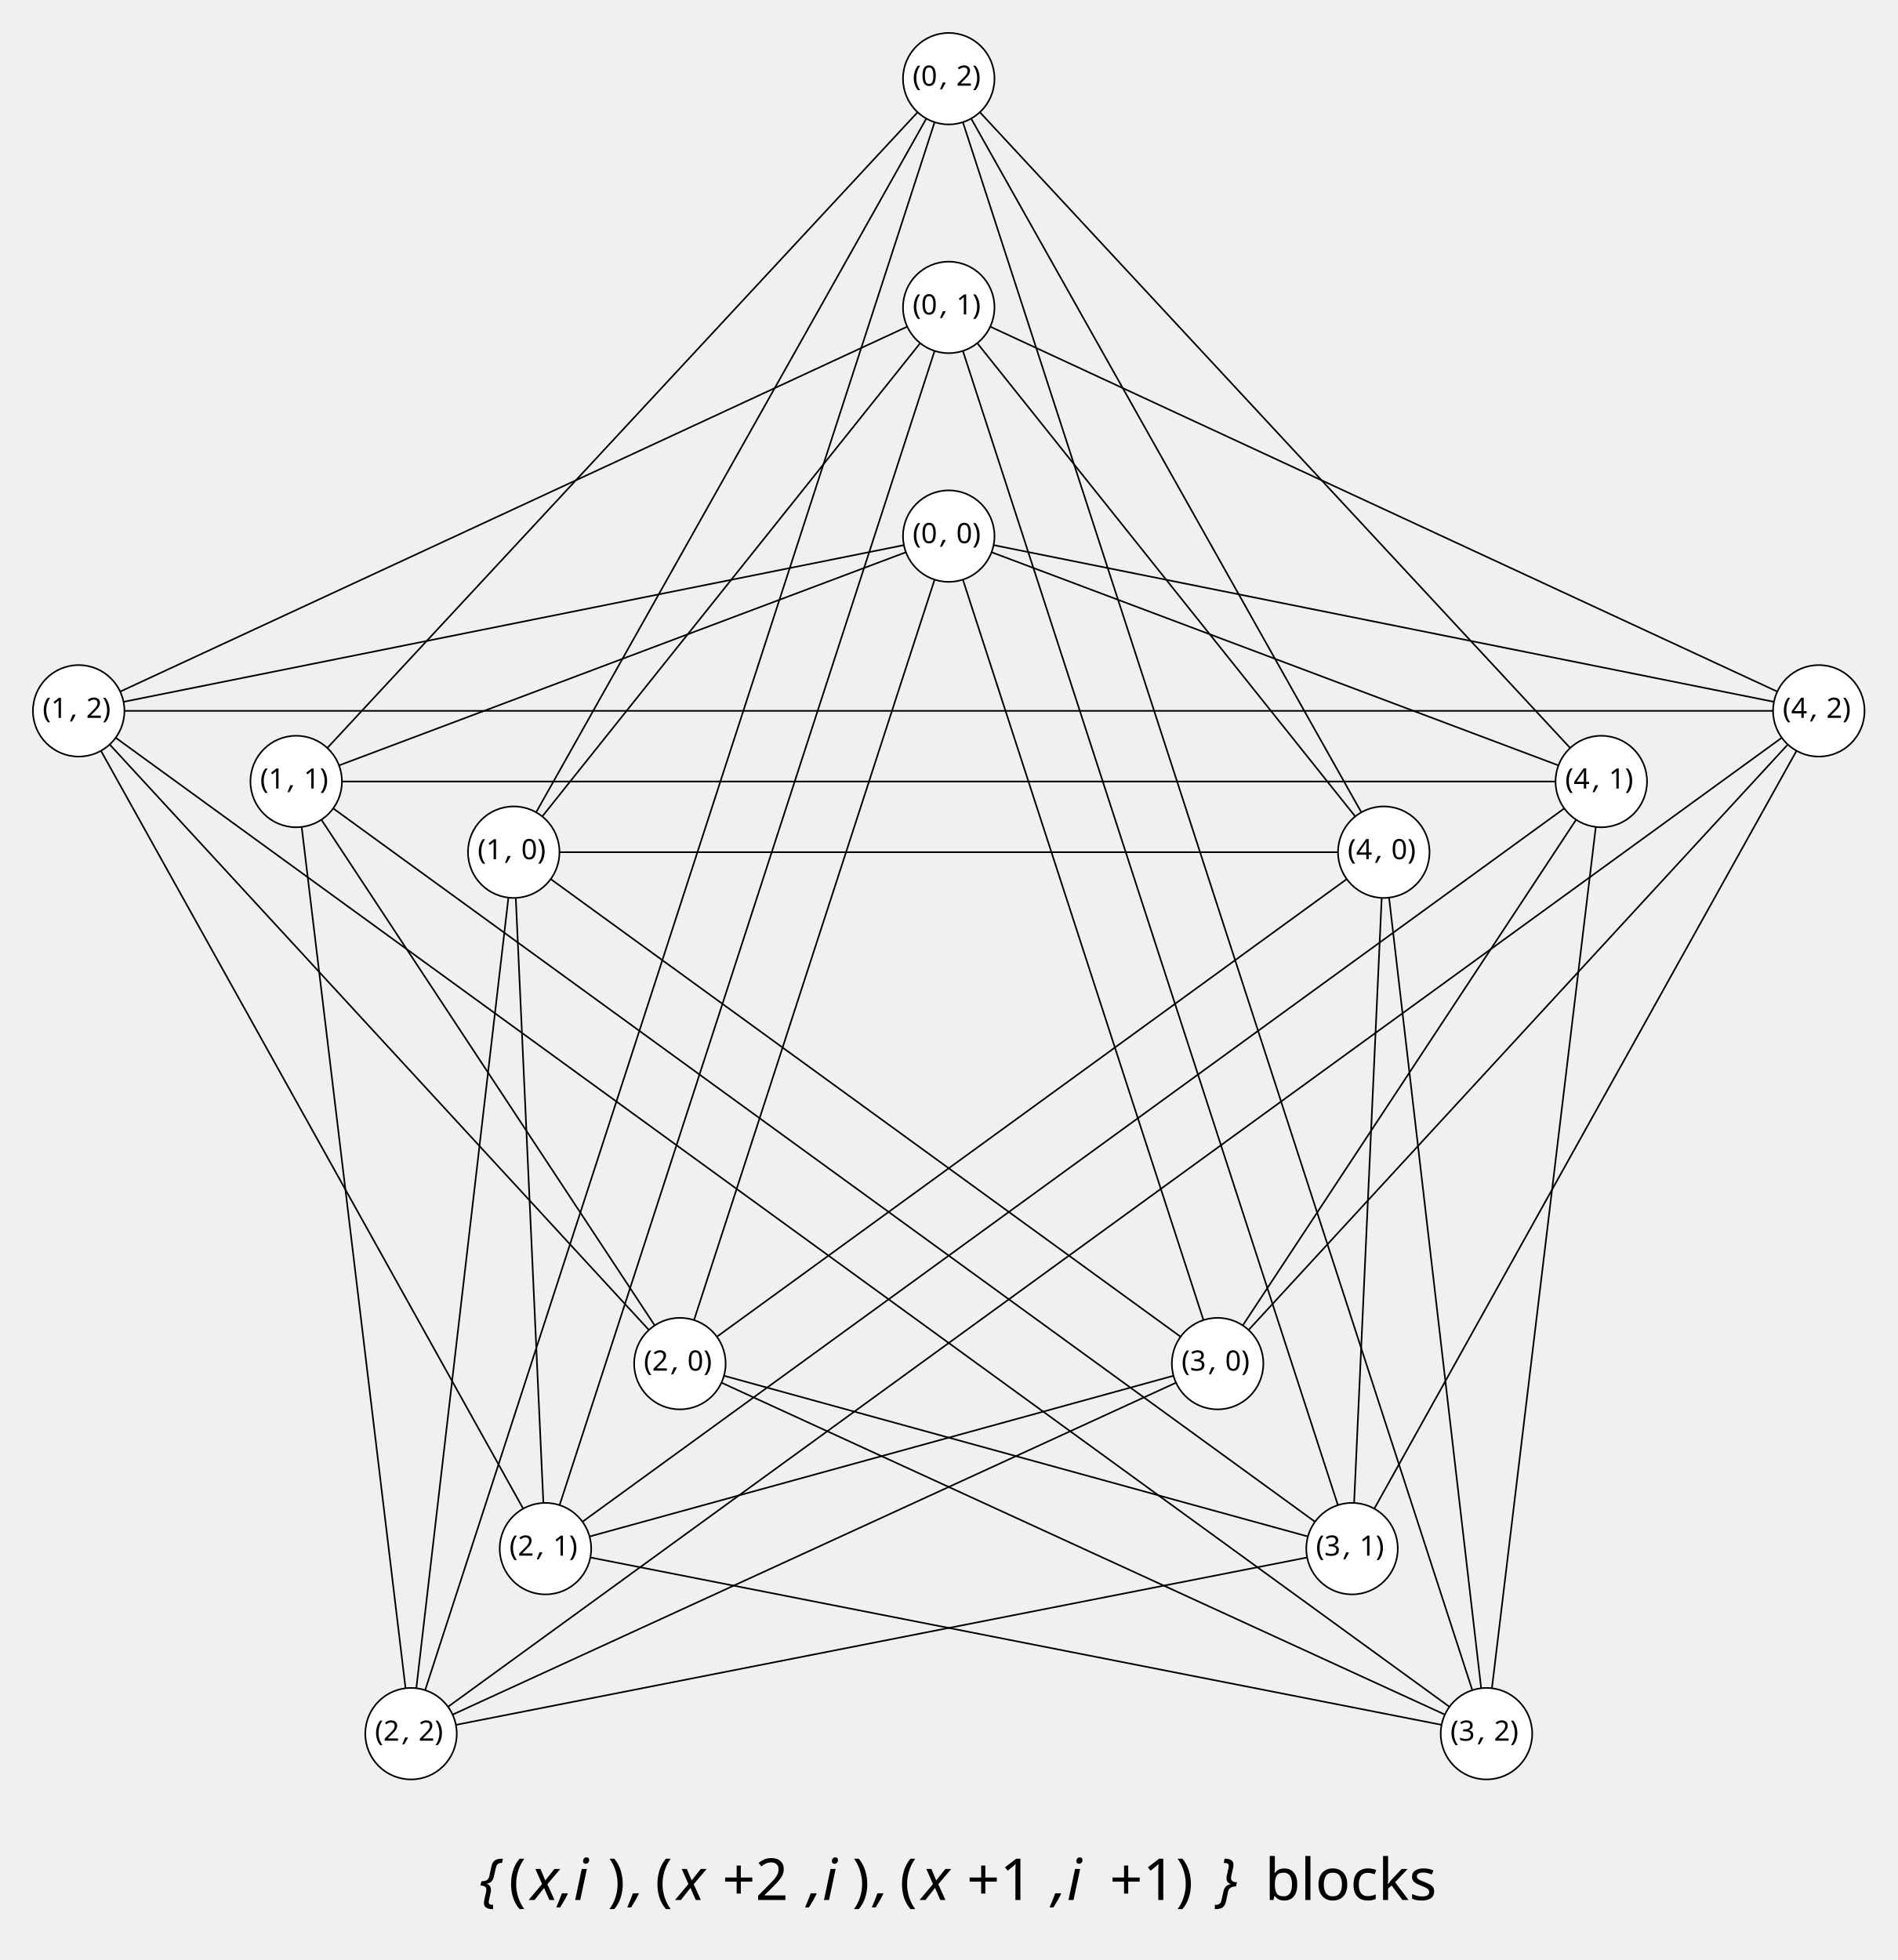
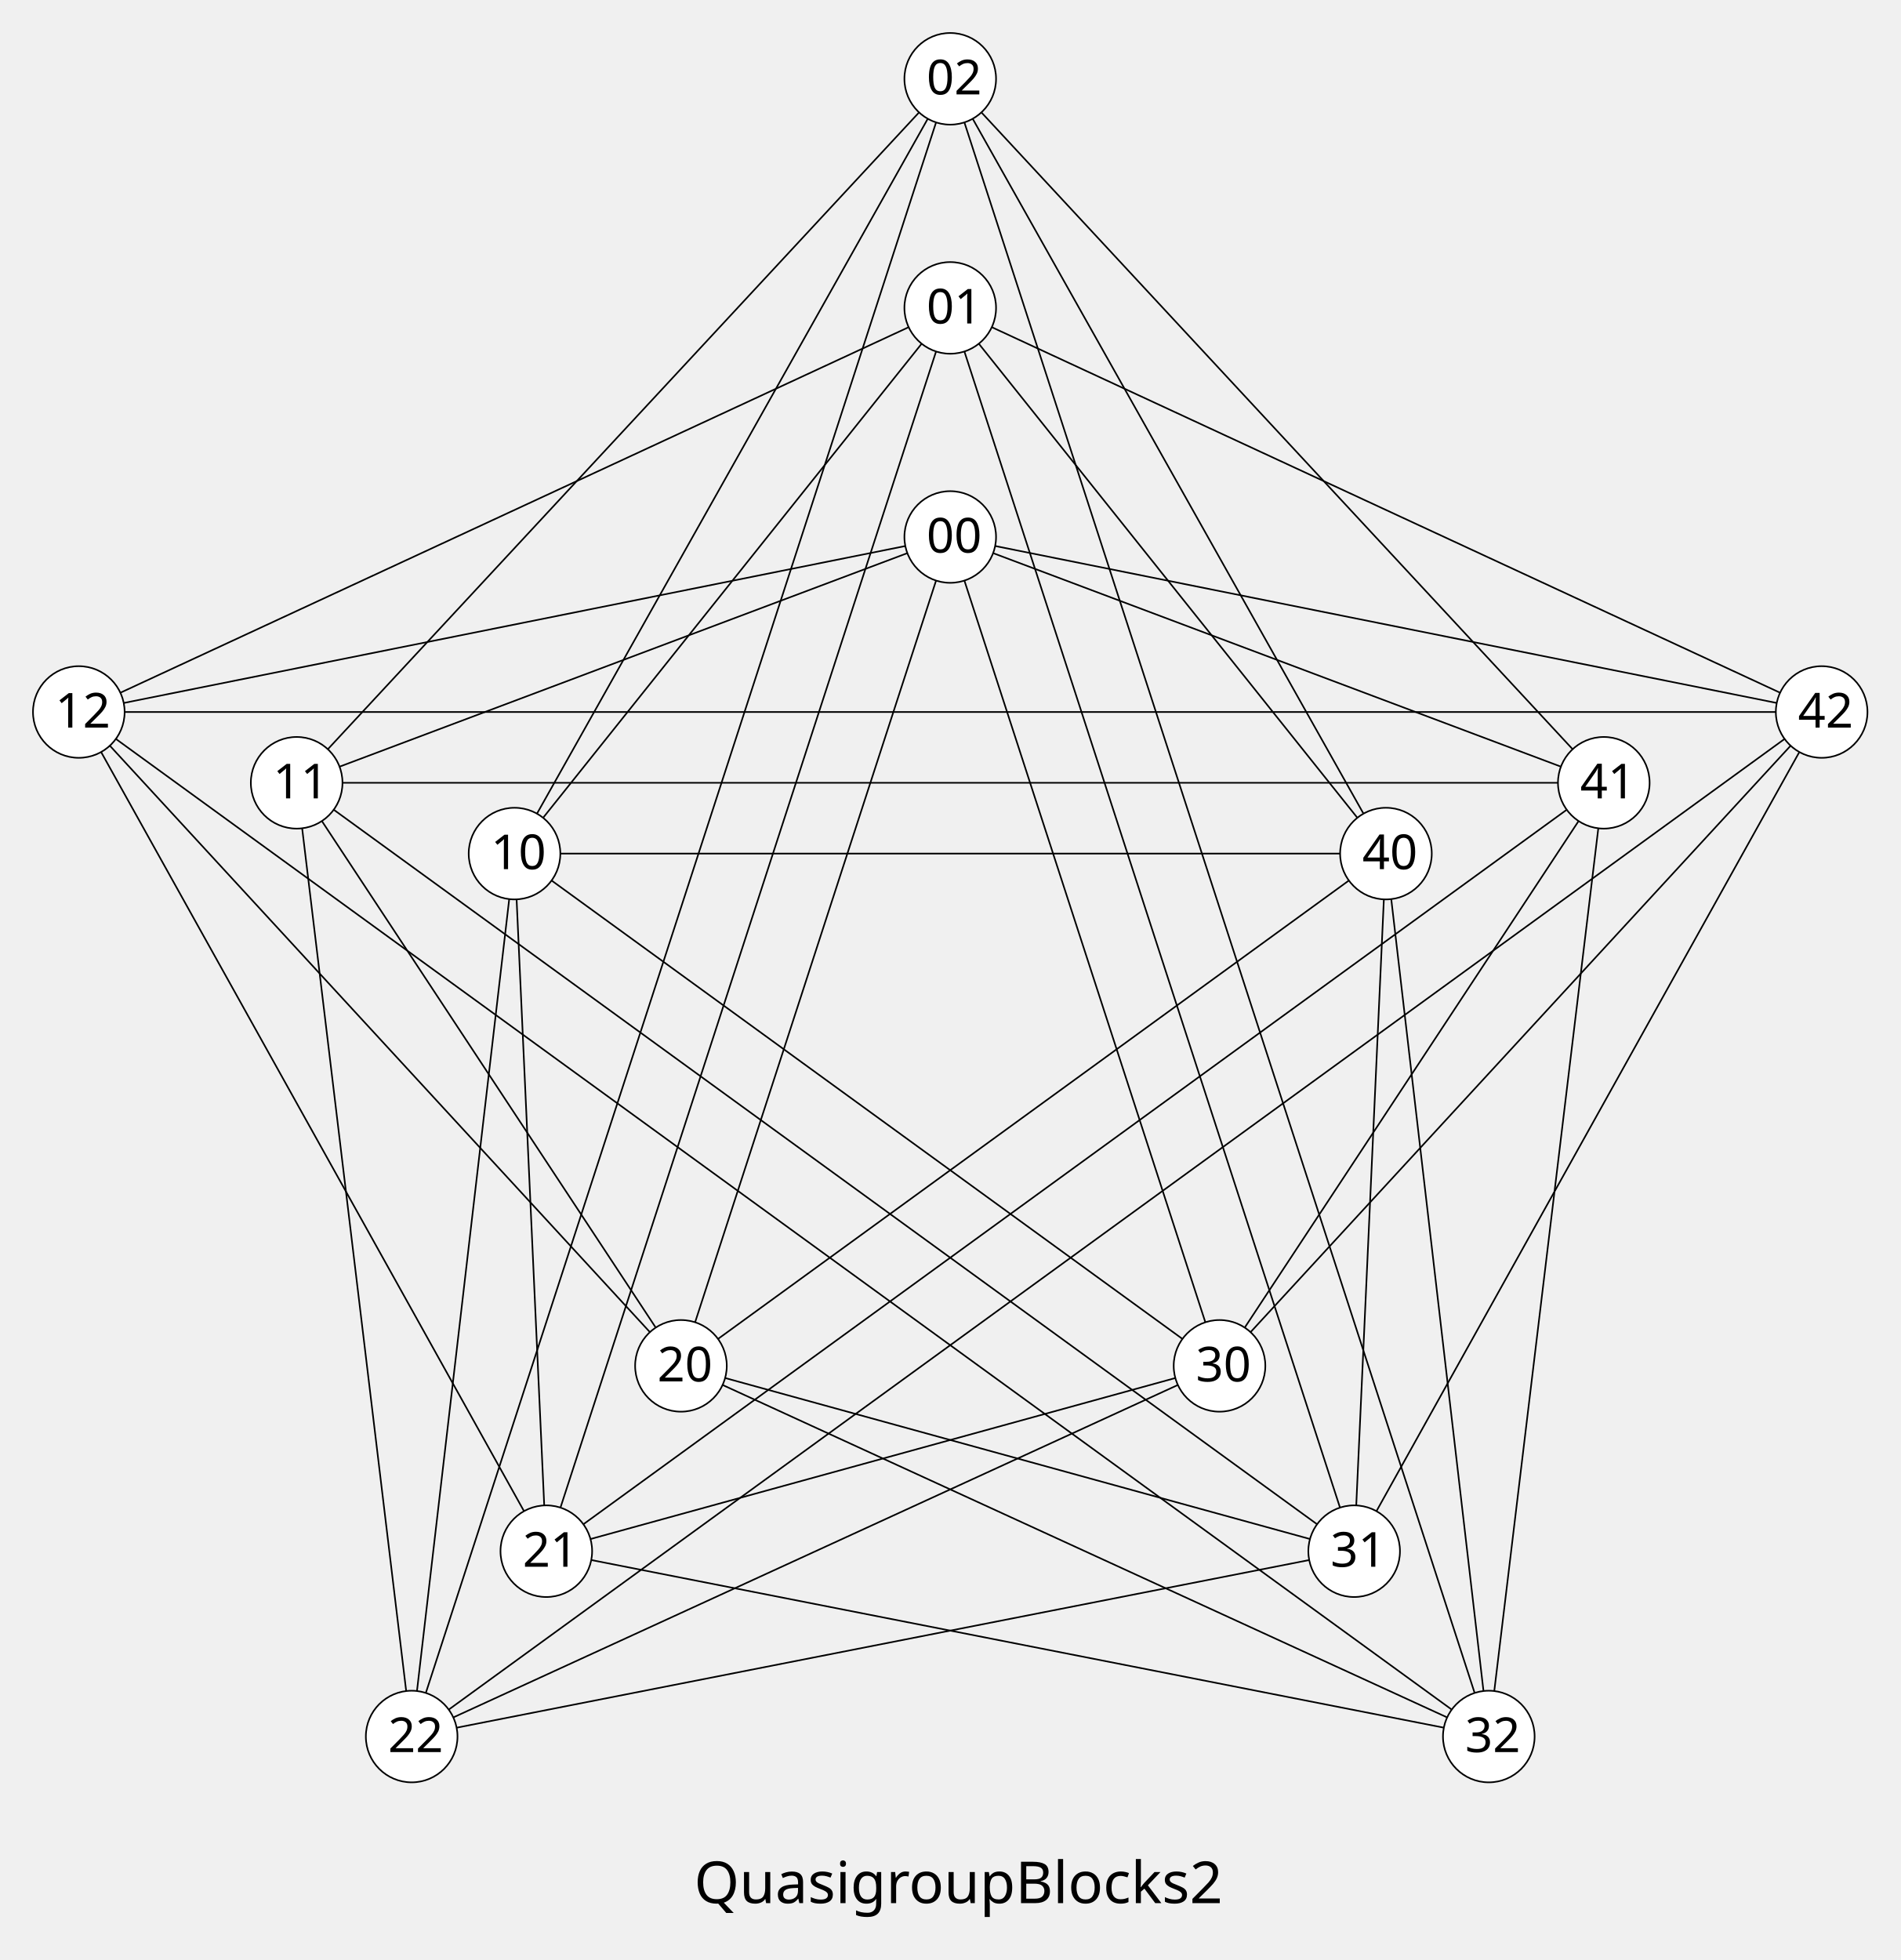
- <svg xmlns="http://www.w3.org/2000/svg" version="1.1" width="470.365" height="485.846" viewBox="0 0 470.365 485.846">
+ <svg xmlns="http://www.w3.org/2000/svg" version="1.1" width="470.365" height="485.049" viewBox="0 0 470.365 485.049">
  <path transform="matrix(1,0,0,-1,235.182,246.28)" stroke-width=".399" stroke-linecap="butt" stroke-miterlimit="10" stroke-linejoin="miter" fill="none" stroke="#000000" d="M0 113.387-66.647-91.733-161.758 52.559Z" />
  <path transform="matrix(1,0,0,-1,235.182,246.28)" stroke-width=".399" stroke-linecap="butt" stroke-miterlimit="10" stroke-linejoin="miter" fill="none" stroke="#000000" d="M-107.839 35.039 66.647-91.733-99.971-137.599Z" />
  <path transform="matrix(1,0,0,-1,235.182,246.28)" stroke-width=".399" stroke-linecap="butt" stroke-miterlimit="10" stroke-linejoin="miter" fill="none" stroke="#000000" d="M-66.647-91.733 107.839 35.039 99.971-137.599Z" />
  <path transform="matrix(1,0,0,-1,235.182,246.28)" stroke-width=".399" stroke-linecap="butt" stroke-miterlimit="10" stroke-linejoin="miter" fill="none" stroke="#000000" d="M66.647-91.733 0 113.387 161.758 52.559Z" />
  <path transform="matrix(1,0,0,-1,235.182,246.28)" stroke-width=".399" stroke-linecap="butt" stroke-miterlimit="10" stroke-linejoin="miter" fill="none" stroke="#000000" d="M107.839 35.039H-107.839L0 170.081Z" />
  <path transform="matrix(1,0,0,-1,235.182,246.28)" stroke-width=".399" stroke-linecap="butt" stroke-miterlimit="10" stroke-linejoin="miter" fill="none" stroke="#000000" d="M0 170.081-99.971-137.599-215.677 70.078Z" />
  <path transform="matrix(1,0,0,-1,235.182,246.28)" stroke-width=".399" stroke-linecap="butt" stroke-miterlimit="10" stroke-linejoin="miter" fill="none" stroke="#000000" d="M-161.758 52.559 99.971-137.599-133.294-183.465Z" />
  <path transform="matrix(1,0,0,-1,235.182,246.28)" stroke-width=".399" stroke-linecap="butt" stroke-miterlimit="10" stroke-linejoin="miter" fill="none" stroke="#000000" d="M-99.971-137.599 161.758 52.559 133.294-183.465Z" />
  <path transform="matrix(1,0,0,-1,235.182,246.28)" stroke-width=".399" stroke-linecap="butt" stroke-miterlimit="10" stroke-linejoin="miter" fill="none" stroke="#000000" d="M99.971-137.599 0 170.081 215.677 70.078Z" />
  <path transform="matrix(1,0,0,-1,235.182,246.28)" stroke-width=".399" stroke-linecap="butt" stroke-miterlimit="10" stroke-linejoin="miter" fill="none" stroke="#000000" d="M161.758 52.559H-161.758L0 226.774Z" />
  <path transform="matrix(1,0,0,-1,235.182,246.28)" stroke-width=".399" stroke-linecap="butt" stroke-miterlimit="10" stroke-linejoin="miter" fill="none" stroke="#000000" d="M0 226.774-133.294-183.465-107.839 35.039Z" />
  <path transform="matrix(1,0,0,-1,235.182,246.28)" stroke-width=".399" stroke-linecap="butt" stroke-miterlimit="10" stroke-linejoin="miter" fill="none" stroke="#000000" d="M-215.677 70.078 133.294-183.465-66.647-91.733Z" />
  <path transform="matrix(1,0,0,-1,235.182,246.28)" stroke-width=".399" stroke-linecap="butt" stroke-miterlimit="10" stroke-linejoin="miter" fill="none" stroke="#000000" d="M-133.294-183.465 215.677 70.078 66.647-91.733Z" />
  <path transform="matrix(1,0,0,-1,235.182,246.28)" stroke-width=".399" stroke-linecap="butt" stroke-miterlimit="10" stroke-linejoin="miter" fill="none" stroke="#000000" d="M133.294-183.465 0 226.774 107.839 35.039Z" />
  <path transform="matrix(1,0,0,-1,235.182,246.28)" stroke-width=".399" stroke-linecap="butt" stroke-miterlimit="10" stroke-linejoin="miter" fill="none" stroke="#000000" d="M215.677 70.078H-215.677L0 113.387Z" />
  <path transform="matrix(1,0,0,-1,235.182,246.28)" d="M11.339 113.387C11.339 119.65 6.262 124.726 0 124.726-6.262 124.726-11.339 119.65-11.339 113.387-11.339 107.125-6.262 102.049 0 102.049 6.262 102.049 11.339 107.125 11.339 113.387ZM0 113.387" fill="#ffffff" />
  <path transform="matrix(1,0,0,-1,235.182,246.28)" stroke-width=".399" stroke-linecap="butt" stroke-miterlimit="10" stroke-linejoin="miter" fill="none" stroke="#000000" d="M11.339 113.387C11.339 119.65 6.262 124.726 0 124.726-6.262 124.726-11.339 119.65-11.339 113.387-11.339 107.125-6.262 102.049 0 102.049 6.262 102.049 11.339 107.125 11.339 113.387ZM0 113.387" />
-   <text xml:space="preserve" transform="matrix(1 0 -0 1 .00001525879 485.846)" font-size="6.974" font-family="Computer Modern">
-     <tspan y="-351.208" x="226.234 229.344">(0</tspan>
-   </text>
-   <text xml:space="preserve" transform="matrix(1 0 -0 1 .00001525879 485.846)" font-size="6.974" font-family="Computer Modern" font-style="italic">
-     <tspan y="-351.208" x="233.319">,</tspan>
-   </text>
-   <text xml:space="preserve" transform="matrix(1 0 -0 1 .00001525879 485.846)" font-size="6.974" font-family="Computer Modern">
-     <tspan y="-351.208" x="237.043 241.018">0)</tspan>
+   <text xml:space="preserve" transform="matrix(1 0 -0 1 .00001525879 485.049)" font-size="11.955" font-family="Computer Modern">
+     <tspan y="-348.303" x="229.329 235.187">00</tspan>
  </text>
  <path transform="matrix(1,0,0,-1,235.182,246.28)" d="M-96.5 35.039C-96.5 41.301-101.576 46.378-107.839 46.378-114.101 46.378-119.177 41.301-119.177 35.039-119.177 28.777-114.101 23.7-107.839 23.7-101.576 23.7-96.5 28.777-96.5 35.039ZM-107.839 35.039" fill="#ffffff" />
  <path transform="matrix(1,0,0,-1,235.182,246.28)" stroke-width=".399" stroke-linecap="butt" stroke-miterlimit="10" stroke-linejoin="miter" fill="none" stroke="#000000" d="M-96.5 35.039C-96.5 41.301-101.576 46.378-107.839 46.378-114.101 46.378-119.177 41.301-119.177 35.039-119.177 28.777-114.101 23.7-107.839 23.7-101.576 23.7-96.5 28.777-96.5 35.039ZM-107.839 35.039" />
-   <text xml:space="preserve" transform="matrix(1 0 -0 1 0 485.846)" font-size="6.974" font-family="Computer Modern">
-     <tspan y="-272.861" x="118.397 121.507">(1</tspan>
-   </text>
-   <text xml:space="preserve" transform="matrix(1 0 -0 1 0 485.846)" font-size="6.974" font-family="Computer Modern" font-style="italic">
-     <tspan y="-272.861" x="125.482">,</tspan>
-   </text>
-   <text xml:space="preserve" transform="matrix(1 0 -0 1 0 485.846)" font-size="6.974" font-family="Computer Modern">
-     <tspan y="-272.861" x="129.206 133.181">0)</tspan>
+   <text xml:space="preserve" transform="matrix(1 0 -0 1 .000007629395 485.049)" font-size="11.955" font-family="Computer Modern">
+     <tspan y="-269.955" x="121.492 127.35">10</tspan>
  </text>
  <path transform="matrix(1,0,0,-1,235.182,246.28)" d="M-55.308-91.733C-55.308-85.47-60.385-80.394-66.647-80.394-72.909-80.394-77.986-85.47-77.986-91.733-77.986-97.995-72.909-103.071-66.647-103.071-60.385-103.071-55.308-97.995-55.308-91.733ZM-66.647-91.733" fill="#ffffff" />
  <path transform="matrix(1,0,0,-1,235.182,246.28)" stroke-width=".399" stroke-linecap="butt" stroke-miterlimit="10" stroke-linejoin="miter" fill="none" stroke="#000000" d="M-55.308-91.733C-55.308-85.47-60.385-80.394-66.647-80.394-72.909-80.394-77.986-85.47-77.986-91.733-77.986-97.995-72.909-103.071-66.647-103.071-60.385-103.071-55.308-97.995-55.308-91.733ZM-66.647-91.733" />
-   <text xml:space="preserve" transform="matrix(1 0 -0 1 .00001525879 485.846)" font-size="6.974" font-family="Computer Modern">
-     <tspan y="-146.091" x="159.588 162.698">(2</tspan>
-   </text>
-   <text xml:space="preserve" transform="matrix(1 0 -0 1 .00001525879 485.846)" font-size="6.974" font-family="Computer Modern" font-style="italic">
-     <tspan y="-146.091" x="166.673">,</tspan>
-   </text>
-   <text xml:space="preserve" transform="matrix(1 0 -0 1 .00001525879 485.846)" font-size="6.974" font-family="Computer Modern">
-     <tspan y="-146.091" x="170.397 174.372">0)</tspan>
+   <text xml:space="preserve" transform="matrix(1 0 -0 1 .00001525879 485.049)" font-size="11.955" font-family="Computer Modern">
+     <tspan y="-143.185" x="162.683 168.541">20</tspan>
  </text>
  <path transform="matrix(1,0,0,-1,235.182,246.28)" d="M77.986-91.733C77.986-85.47 72.909-80.394 66.647-80.394 60.385-80.394 55.308-85.47 55.308-91.733 55.308-97.995 60.385-103.071 66.647-103.071 72.909-103.071 77.986-97.995 77.986-91.733ZM66.647-91.733" fill="#ffffff" />
  <path transform="matrix(1,0,0,-1,235.182,246.28)" stroke-width=".399" stroke-linecap="butt" stroke-miterlimit="10" stroke-linejoin="miter" fill="none" stroke="#000000" d="M77.986-91.733C77.986-85.47 72.909-80.394 66.647-80.394 60.385-80.394 55.308-85.47 55.308-91.733 55.308-97.995 60.385-103.071 66.647-103.071 72.909-103.071 77.986-97.995 77.986-91.733ZM66.647-91.733" />
-   <text xml:space="preserve" transform="matrix(1 0 -0 1 0 485.846)" font-size="6.974" font-family="Computer Modern">
-     <tspan y="-146.091" x="292.881 295.991">(3</tspan>
-   </text>
-   <text xml:space="preserve" transform="matrix(1 0 -0 1 0 485.846)" font-size="6.974" font-family="Computer Modern" font-style="italic">
-     <tspan y="-146.091" x="299.966">,</tspan>
-   </text>
-   <text xml:space="preserve" transform="matrix(1 0 -0 1 0 485.846)" font-size="6.974" font-family="Computer Modern">
-     <tspan y="-146.091" x="303.69 307.665">0)</tspan>
+   <text xml:space="preserve" transform="matrix(1 0 -0 1 0 485.049)" font-size="11.955" font-family="Computer Modern">
+     <tspan y="-143.185" x="295.976 301.834">30</tspan>
  </text>
  <path transform="matrix(1,0,0,-1,235.182,246.28)" d="M119.177 35.039C119.177 41.301 114.101 46.378 107.839 46.378 101.576 46.378 96.5 41.301 96.5 35.039 96.5 28.777 101.576 23.7 107.839 23.7 114.101 23.7 119.177 28.777 119.177 35.039ZM107.839 35.039" fill="#ffffff" />
  <path transform="matrix(1,0,0,-1,235.182,246.28)" stroke-width=".399" stroke-linecap="butt" stroke-miterlimit="10" stroke-linejoin="miter" fill="none" stroke="#000000" d="M119.177 35.039C119.177 41.301 114.101 46.378 107.839 46.378 101.576 46.378 96.5 41.301 96.5 35.039 96.5 28.777 101.576 23.7 107.839 23.7 114.101 23.7 119.177 28.777 119.177 35.039ZM107.839 35.039" />
-   <text xml:space="preserve" transform="matrix(1 0 -0 1 .00003051758 485.846)" font-size="6.974" font-family="Computer Modern">
-     <tspan y="-272.861" x="334.072 337.182">(4</tspan>
-   </text>
-   <text xml:space="preserve" transform="matrix(1 0 -0 1 .00003051758 485.846)" font-size="6.974" font-family="Computer Modern" font-style="italic">
-     <tspan y="-272.861" x="341.157">,</tspan>
-   </text>
-   <text xml:space="preserve" transform="matrix(1 0 -0 1 .00003051758 485.846)" font-size="6.974" font-family="Computer Modern">
-     <tspan y="-272.861" x="344.881 348.856">0)</tspan>
+   <text xml:space="preserve" transform="matrix(1 0 -0 1 0 485.049)" font-size="11.955" font-family="Computer Modern">
+     <tspan y="-269.955" x="337.167 343.025">40</tspan>
  </text>
  <path transform="matrix(1,0,0,-1,235.182,246.28)" d="M11.339 170.081C11.339 176.343 6.262 181.42 0 181.42-6.262 181.42-11.339 176.343-11.339 170.081-11.339 163.819-6.262 158.742 0 158.742 6.262 158.742 11.339 163.819 11.339 170.081ZM0 170.081" fill="#ffffff" />
  <path transform="matrix(1,0,0,-1,235.182,246.28)" stroke-width=".399" stroke-linecap="butt" stroke-miterlimit="10" stroke-linejoin="miter" fill="none" stroke="#000000" d="M11.339 170.081C11.339 176.343 6.262 181.42 0 181.42-6.262 181.42-11.339 176.343-11.339 170.081-11.339 163.819-6.262 158.742 0 158.742 6.262 158.742 11.339 163.819 11.339 170.081ZM0 170.081" />
-   <text xml:space="preserve" transform="matrix(1 0 -0 1 .00001525879 485.846)" font-size="6.974" font-family="Computer Modern">
-     <tspan y="-407.901" x="226.234 229.344">(0</tspan>
-   </text>
-   <text xml:space="preserve" transform="matrix(1 0 -0 1 .00001525879 485.846)" font-size="6.974" font-family="Computer Modern" font-style="italic">
-     <tspan y="-407.901" x="233.319">,</tspan>
-   </text>
-   <text xml:space="preserve" transform="matrix(1 0 -0 1 .00001525879 485.846)" font-size="6.974" font-family="Computer Modern">
-     <tspan y="-407.901" x="237.043 241.018">1)</tspan>
+   <text xml:space="preserve" transform="matrix(1 0 -0 1 .00001525879 485.049)" font-size="11.955" font-family="Computer Modern">
+     <tspan y="-404.995" x="229.329 235.187">01</tspan>
  </text>
  <path transform="matrix(1,0,0,-1,235.182,246.28)" d="M-150.419 52.559C-150.419 58.821-155.496 63.897-161.758 63.897-168.02 63.897-173.097 58.821-173.097 52.559-173.097 46.296-168.02 41.22-161.758 41.22-155.496 41.22-150.419 46.296-150.419 52.559ZM-161.758 52.559" fill="#ffffff" />
  <path transform="matrix(1,0,0,-1,235.182,246.28)" stroke-width=".399" stroke-linecap="butt" stroke-miterlimit="10" stroke-linejoin="miter" fill="none" stroke="#000000" d="M-150.419 52.559C-150.419 58.821-155.496 63.897-161.758 63.897-168.02 63.897-173.097 58.821-173.097 52.559-173.097 46.296-168.02 41.22-161.758 41.22-155.496 41.22-150.419 46.296-150.419 52.559ZM-161.758 52.559" />
-   <text xml:space="preserve" transform="matrix(1 0 -0 1 .000007629395 485.846)" font-size="6.974" font-family="Computer Modern">
-     <tspan y="-290.38" x="64.479 67.589">(1</tspan>
-   </text>
-   <text xml:space="preserve" transform="matrix(1 0 -0 1 .000007629395 485.846)" font-size="6.974" font-family="Computer Modern" font-style="italic">
-     <tspan y="-290.38" x="71.564">,</tspan>
-   </text>
-   <text xml:space="preserve" transform="matrix(1 0 -0 1 .000007629395 485.846)" font-size="6.974" font-family="Computer Modern">
-     <tspan y="-290.38" x="75.288 79.263">1)</tspan>
+   <text xml:space="preserve" transform="matrix(1 0 -0 1 .000007629395 485.049)" font-size="11.955" font-family="Computer Modern">
+     <tspan y="-287.475" x="67.574 73.432">11</tspan>
  </text>
  <path transform="matrix(1,0,0,-1,235.182,246.28)" d="M-88.632-137.599C-88.632-131.337-93.708-126.26-99.971-126.26-106.233-126.26-111.309-131.337-111.309-137.599-111.309-143.861-106.233-148.938-99.971-148.938-93.708-148.938-88.632-143.861-88.632-137.599ZM-99.971-137.599" fill="#ffffff" />
  <path transform="matrix(1,0,0,-1,235.182,246.28)" stroke-width=".399" stroke-linecap="butt" stroke-miterlimit="10" stroke-linejoin="miter" fill="none" stroke="#000000" d="M-88.632-137.599C-88.632-131.337-93.708-126.26-99.971-126.26-106.233-126.26-111.309-131.337-111.309-137.599-111.309-143.861-106.233-148.938-99.971-148.938-93.708-148.938-88.632-143.861-88.632-137.599ZM-99.971-137.599" />
-   <text xml:space="preserve" transform="matrix(1 0 -0 1 .000007629395 485.846)" font-size="6.974" font-family="Computer Modern">
-     <tspan y="-100.225" x="126.265 129.375">(2</tspan>
-   </text>
-   <text xml:space="preserve" transform="matrix(1 0 -0 1 .000007629395 485.846)" font-size="6.974" font-family="Computer Modern" font-style="italic">
-     <tspan y="-100.225" x="133.35">,</tspan>
-   </text>
-   <text xml:space="preserve" transform="matrix(1 0 -0 1 .000007629395 485.846)" font-size="6.974" font-family="Computer Modern">
-     <tspan y="-100.225" x="137.074 141.049">1)</tspan>
+   <text xml:space="preserve" transform="matrix(1 0 -0 1 .00001525879 485.049)" font-size="11.955" font-family="Computer Modern">
+     <tspan y="-97.32" x="129.36 135.218">21</tspan>
  </text>
  <path transform="matrix(1,0,0,-1,235.182,246.28)" d="M111.309-137.599C111.309-131.337 106.233-126.26 99.971-126.26 93.708-126.26 88.632-131.337 88.632-137.599 88.632-143.861 93.708-148.938 99.971-148.938 106.233-148.938 111.309-143.861 111.309-137.599ZM99.971-137.599" fill="#ffffff" />
  <path transform="matrix(1,0,0,-1,235.182,246.28)" stroke-width=".399" stroke-linecap="butt" stroke-miterlimit="10" stroke-linejoin="miter" fill="none" stroke="#000000" d="M111.309-137.599C111.309-131.337 106.233-126.26 99.971-126.26 93.708-126.26 88.632-131.337 88.632-137.599 88.632-143.861 93.708-148.938 99.971-148.938 106.233-148.938 111.309-143.861 111.309-137.599ZM99.971-137.599" />
-   <text xml:space="preserve" transform="matrix(1 0 -0 1 0 485.846)" font-size="6.974" font-family="Computer Modern">
-     <tspan y="-100.225" x="326.204 329.314">(3</tspan>
-   </text>
-   <text xml:space="preserve" transform="matrix(1 0 -0 1 0 485.846)" font-size="6.974" font-family="Computer Modern" font-style="italic">
-     <tspan y="-100.225" x="333.289">,</tspan>
-   </text>
-   <text xml:space="preserve" transform="matrix(1 0 -0 1 0 485.846)" font-size="6.974" font-family="Computer Modern">
-     <tspan y="-100.225" x="337.013 340.988">1)</tspan>
+   <text xml:space="preserve" transform="matrix(1 0 -0 1 0 485.049)" font-size="11.955" font-family="Computer Modern">
+     <tspan y="-97.32" x="329.299 335.157">31</tspan>
  </text>
  <path transform="matrix(1,0,0,-1,235.182,246.28)" d="M173.097 52.559C173.097 58.821 168.02 63.897 161.758 63.897 155.496 63.897 150.419 58.821 150.419 52.559 150.419 46.296 155.496 41.22 161.758 41.22 168.02 41.22 173.097 46.296 173.097 52.559ZM161.758 52.559" fill="#ffffff" />
  <path transform="matrix(1,0,0,-1,235.182,246.28)" stroke-width=".399" stroke-linecap="butt" stroke-miterlimit="10" stroke-linejoin="miter" fill="none" stroke="#000000" d="M173.097 52.559C173.097 58.821 168.02 63.897 161.758 63.897 155.496 63.897 150.419 58.821 150.419 52.559 150.419 46.296 155.496 41.22 161.758 41.22 168.02 41.22 173.097 46.296 173.097 52.559ZM161.758 52.559" />
-   <text xml:space="preserve" transform="matrix(1 0 -0 1 0 485.846)" font-size="6.974" font-family="Computer Modern">
-     <tspan y="-290.38" x="387.99 391.1">(4</tspan>
-   </text>
-   <text xml:space="preserve" transform="matrix(1 0 -0 1 0 485.846)" font-size="6.974" font-family="Computer Modern" font-style="italic">
-     <tspan y="-290.38" x="395.075">,</tspan>
-   </text>
-   <text xml:space="preserve" transform="matrix(1 0 -0 1 0 485.846)" font-size="6.974" font-family="Computer Modern">
-     <tspan y="-290.38" x="398.799 402.774">1)</tspan>
+   <text xml:space="preserve" transform="matrix(1 0 -0 1 .00003051758 485.049)" font-size="11.955" font-family="Computer Modern">
+     <tspan y="-287.475" x="391.085 396.943">41</tspan>
  </text>
  <path transform="matrix(1,0,0,-1,235.182,246.28)" d="M11.339 226.774C11.339 233.037 6.262 238.113 0 238.113-6.262 238.113-11.339 233.037-11.339 226.774-11.339 220.512-6.262 215.436 0 215.436 6.262 215.436 11.339 220.512 11.339 226.774ZM0 226.774" fill="#ffffff" />
  <path transform="matrix(1,0,0,-1,235.182,246.28)" stroke-width=".399" stroke-linecap="butt" stroke-miterlimit="10" stroke-linejoin="miter" fill="none" stroke="#000000" d="M11.339 226.774C11.339 233.037 6.262 238.113 0 238.113-6.262 238.113-11.339 233.037-11.339 226.774-11.339 220.512-6.262 215.436 0 215.436 6.262 215.436 11.339 220.512 11.339 226.774ZM0 226.774" />
-   <text xml:space="preserve" transform="matrix(1 0 -0 1 .00001525879 485.846)" font-size="6.974" font-family="Computer Modern">
-     <tspan y="-464.594" x="226.234 229.344">(0</tspan>
-   </text>
-   <text xml:space="preserve" transform="matrix(1 0 -0 1 .00001525879 485.846)" font-size="6.974" font-family="Computer Modern" font-style="italic">
-     <tspan y="-464.594" x="233.319">,</tspan>
-   </text>
-   <text xml:space="preserve" transform="matrix(1 0 -0 1 .00001525879 485.846)" font-size="6.974" font-family="Computer Modern">
-     <tspan y="-464.594" x="237.043 241.018">2)</tspan>
+   <text xml:space="preserve" transform="matrix(1 0 -0 1 .00001525879 485.049)" font-size="11.955" font-family="Computer Modern">
+     <tspan y="-461.688" x="229.329 235.187">02</tspan>
  </text>
  <path transform="matrix(1,0,0,-1,235.182,246.28)" d="M-204.339 70.078C-204.339 76.34-209.415 81.417-215.677 81.417-221.94 81.417-227.016 76.34-227.016 70.078-227.016 63.816-221.94 58.739-215.677 58.739-209.415 58.739-204.339 63.816-204.339 70.078ZM-215.677 70.078" fill="#ffffff" />
  <path transform="matrix(1,0,0,-1,235.182,246.28)" stroke-width=".399" stroke-linecap="butt" stroke-miterlimit="10" stroke-linejoin="miter" fill="none" stroke="#000000" d="M-204.339 70.078C-204.339 76.34-209.415 81.417-215.677 81.417-221.94 81.417-227.016 76.34-227.016 70.078-227.016 63.816-221.94 58.739-215.677 58.739-209.415 58.739-204.339 63.816-204.339 70.078ZM-215.677 70.078" />
-   <text xml:space="preserve" transform="matrix(1 0 -0 1 .00001239777 485.846)" font-size="6.974" font-family="Computer Modern">
-     <tspan y="-307.9" x="10.56 13.67">(1</tspan>
-   </text>
-   <text xml:space="preserve" transform="matrix(1 0 -0 1 .00001239777 485.846)" font-size="6.974" font-family="Computer Modern" font-style="italic">
-     <tspan y="-307.9" x="17.645">,</tspan>
-   </text>
-   <text xml:space="preserve" transform="matrix(1 0 -0 1 .00001239777 485.846)" font-size="6.974" font-family="Computer Modern">
-     <tspan y="-307.9" x="21.369 25.344">2)</tspan>
+   <text xml:space="preserve" transform="matrix(1 0 -0 1 .00001430512 485.049)" font-size="11.955" font-family="Computer Modern">
+     <tspan y="-304.994" x="13.655 19.513">12</tspan>
  </text>
  <path transform="matrix(1,0,0,-1,235.182,246.28)" d="M-121.956-183.465C-121.956-177.203-127.032-172.127-133.294-172.127-139.557-172.127-144.633-177.203-144.633-183.465-144.633-189.728-139.557-194.804-133.294-194.804-127.032-194.804-121.956-189.728-121.956-183.465ZM-133.294-183.465" fill="#ffffff" />
  <path transform="matrix(1,0,0,-1,235.182,246.28)" stroke-width=".399" stroke-linecap="butt" stroke-miterlimit="10" stroke-linejoin="miter" fill="none" stroke="#000000" d="M-121.956-183.465C-121.956-177.203-127.032-172.127-133.294-172.127-139.557-172.127-144.633-177.203-144.633-183.465-144.633-189.728-139.557-194.804-133.294-194.804-127.032-194.804-121.956-189.728-121.956-183.465ZM-133.294-183.465" />
-   <text xml:space="preserve" transform="matrix(1 0 -0 1 0 485.846)" font-size="6.974" font-family="Computer Modern">
-     <tspan y="-54.36" x="92.942 96.052">(2</tspan>
-   </text>
-   <text xml:space="preserve" transform="matrix(1 0 -0 1 0 485.846)" font-size="6.974" font-family="Computer Modern" font-style="italic">
-     <tspan y="-54.36" x="100.027">,</tspan>
-   </text>
-   <text xml:space="preserve" transform="matrix(1 0 -0 1 0 485.846)" font-size="6.974" font-family="Computer Modern">
-     <tspan y="-54.36" x="103.751 107.726">2)</tspan>
+   <text xml:space="preserve" transform="matrix(1 0 -0 1 0 485.0491)" font-size="11.955" font-family="Computer Modern">
+     <tspan y="-51.454" x="96.037 101.895">22</tspan>
  </text>
  <path transform="matrix(1,0,0,-1,235.182,246.28)" d="M144.633-183.465C144.633-177.203 139.557-172.127 133.294-172.127 127.032-172.127 121.956-177.203 121.956-183.465 121.956-189.728 127.032-194.804 133.294-194.804 139.557-194.804 144.633-189.728 144.633-183.465ZM133.294-183.465" fill="#ffffff" />
  <path transform="matrix(1,0,0,-1,235.182,246.28)" stroke-width=".399" stroke-linecap="butt" stroke-miterlimit="10" stroke-linejoin="miter" fill="none" stroke="#000000" d="M144.633-183.465C144.633-177.203 139.557-172.127 133.294-172.127 127.032-172.127 121.956-177.203 121.956-183.465 121.956-189.728 127.032-194.804 133.294-194.804 139.557-194.804 144.633-189.728 144.633-183.465ZM133.294-183.465" />
-   <text xml:space="preserve" transform="matrix(1 0 -0 1 0 485.846)" font-size="6.974" font-family="Computer Modern">
-     <tspan y="-54.36" x="359.527 362.637">(3</tspan>
-   </text>
-   <text xml:space="preserve" transform="matrix(1 0 -0 1 0 485.846)" font-size="6.974" font-family="Computer Modern" font-style="italic">
-     <tspan y="-54.36" x="366.612">,</tspan>
-   </text>
-   <text xml:space="preserve" transform="matrix(1 0 -0 1 0 485.846)" font-size="6.974" font-family="Computer Modern">
-     <tspan y="-54.36" x="370.336 374.311">2)</tspan>
+   <text xml:space="preserve" transform="matrix(1 0 -0 1 0 485.0491)" font-size="11.955" font-family="Computer Modern">
+     <tspan y="-51.454" x="362.622 368.48">32</tspan>
  </text>
  <path transform="matrix(1,0,0,-1,235.182,246.28)" d="M227.016 70.078C227.016 76.34 221.94 81.417 215.677 81.417 209.415 81.417 204.339 76.34 204.339 70.078 204.339 63.816 209.415 58.739 215.677 58.739 221.94 58.739 227.016 63.816 227.016 70.078ZM215.677 70.078" fill="#ffffff" />
  <path transform="matrix(1,0,0,-1,235.182,246.28)" stroke-width=".399" stroke-linecap="butt" stroke-miterlimit="10" stroke-linejoin="miter" fill="none" stroke="#000000" d="M227.016 70.078C227.016 76.34 221.94 81.417 215.677 81.417 209.415 81.417 204.339 76.34 204.339 70.078 204.339 63.816 209.415 58.739 215.677 58.739 221.94 58.739 227.016 63.816 227.016 70.078ZM215.677 70.078" />
-   <text xml:space="preserve" transform="matrix(1 0 -0 1 0 485.846)" font-size="6.974" font-family="Computer Modern">
-     <tspan y="-307.9" x="441.909 445.019">(4</tspan>
+   <text xml:space="preserve" transform="matrix(1 0 -0 1 .00003051758 485.049)" font-size="11.955" font-family="Computer Modern">
+     <tspan y="-304.994" x="445.004 450.862">42</tspan>
  </text>
-   <text xml:space="preserve" transform="matrix(1 0 -0 1 0 485.846)" font-size="6.974" font-family="Computer Modern" font-style="italic">
-     <tspan y="-307.9" x="448.994">,</tspan>
-   </text>
-   <text xml:space="preserve" transform="matrix(1 0 -0 1 0 485.846)" font-size="6.974" font-family="Computer Modern">
-     <tspan y="-307.9" x="452.718 456.693">2)</tspan>
-   </text>
-   <text xml:space="preserve" transform="matrix(1 0 -0 1 .000007629395 485.846)" font-size="14.346" font-family="Computer Modern" font-style="italic">
-     <tspan y="-14.877" x="118.934">{</tspan>
-   </text>
-   <text xml:space="preserve" transform="matrix(1 0 -0 1 .000007629395 485.846)" font-size="14.346" font-family="Computer Modern">
-     <tspan y="-14.877" x="126.107">(</tspan>
-   </text>
-   <text xml:space="preserve" transform="matrix(1 0 -0 1 .000007629395 485.846)" font-size="14.346" font-family="Computer Modern" font-style="italic">
-     <tspan y="-14.877" x="131.573 139.549 145.847">x,i</tspan>
-   </text>
-   <text xml:space="preserve" transform="matrix(1 0 -0 1 .000007629395 485.846)" font-size="14.346" font-family="Computer Modern">
-     <tspan y="-14.877" x="150.639">)</tspan>
-   </text>
-   <text xml:space="preserve" transform="matrix(1 0 -0 1 .000007629395 485.846)" font-size="14.346" font-family="Computer Modern" font-style="italic">
-     <tspan y="-14.877" x="156.105">,</tspan>
-   </text>
-   <text xml:space="preserve" transform="matrix(1 0 -0 1 .000007629395 485.846)" font-size="14.346" font-family="Computer Modern">
-     <tspan y="-14.877" x="162.389">(</tspan>
-   </text>
-   <text xml:space="preserve" transform="matrix(1 0 -0 1 .000007629395 485.846)" font-size="14.346" font-family="Computer Modern" font-style="italic">
-     <tspan y="-14.877" x="167.855">x</tspan>
-   </text>
-   <text xml:space="preserve" transform="matrix(1 0 -0 1 .000007629395 485.846)" font-size="14.346" font-family="Computer Modern">
-     <tspan y="-14.877" x="179.03 193.147">+2</tspan>
-   </text>
-   <text xml:space="preserve" transform="matrix(1 0 -0 1 .000007629395 485.846)" font-size="14.346" font-family="Computer Modern" font-style="italic">
-     <tspan y="-14.877" x="200.177 206.46">,i</tspan>
-   </text>
-   <text xml:space="preserve" transform="matrix(1 0 -0 1 .000007629395 485.846)" font-size="14.346" font-family="Computer Modern">
-     <tspan y="-14.877" x="211.252">)</tspan>
-   </text>
-   <text xml:space="preserve" transform="matrix(1 0 -0 1 .000007629395 485.846)" font-size="14.346" font-family="Computer Modern" font-style="italic">
-     <tspan y="-14.877" x="216.718">,</tspan>
-   </text>
-   <text xml:space="preserve" transform="matrix(1 0 -0 1 .000007629395 485.846)" font-size="14.346" font-family="Computer Modern">
-     <tspan y="-14.877" x="223.016">(</tspan>
-   </text>
-   <text xml:space="preserve" transform="matrix(1 0 -0 1 .000007629395 485.846)" font-size="14.346" font-family="Computer Modern" font-style="italic">
-     <tspan y="-14.877" x="228.482">x</tspan>
-   </text>
-   <text xml:space="preserve" transform="matrix(1 0 -0 1 .000007629395 485.846)" font-size="14.346" font-family="Computer Modern">
-     <tspan y="-14.877" x="239.643 253.76">+1</tspan>
-   </text>
-   <text xml:space="preserve" transform="matrix(1 0 -0 1 .000007629395 485.846)" font-size="14.346" font-family="Computer Modern" font-style="italic">
-     <tspan y="-14.877" x="260.789 267.087">,i</tspan>
-   </text>
-   <text xml:space="preserve" transform="matrix(1 0 -0 1 .000007629395 485.846)" font-size="14.346" font-family="Computer Modern">
-     <tspan y="-14.877" x="275.064 289.18 296.21">+1)</tspan>
-   </text>
-   <text xml:space="preserve" transform="matrix(1 0 -0 1 .000007629395 485.846)" font-size="14.346" font-family="Computer Modern" font-style="italic">
-     <tspan y="-14.877" x="301.676">}</tspan>
-   </text>
-   <text xml:space="preserve" transform="matrix(1 0 -0 1 .000007629395 485.846)" font-size="14.346" font-family="Computer Modern">
-     <tspan y="-14.877" x="313.54 321.344 325.247 332.664 338.517 345.934">blocks</tspan>
+   <text xml:space="preserve" transform="matrix(1 0 -0 1 0 485.049)" font-size="14.346" font-family="Computer Modern">
+     <tspan y="-14.08" x="171.796 182.728 190.532 197.562 203.099 207.002 214.031 219.497 226.527 234.331 246.812 256.754 260.656 268.073 273.927 281.344 291.572">QuasigroupBlocks2</tspan>
  </text>
</svg>
